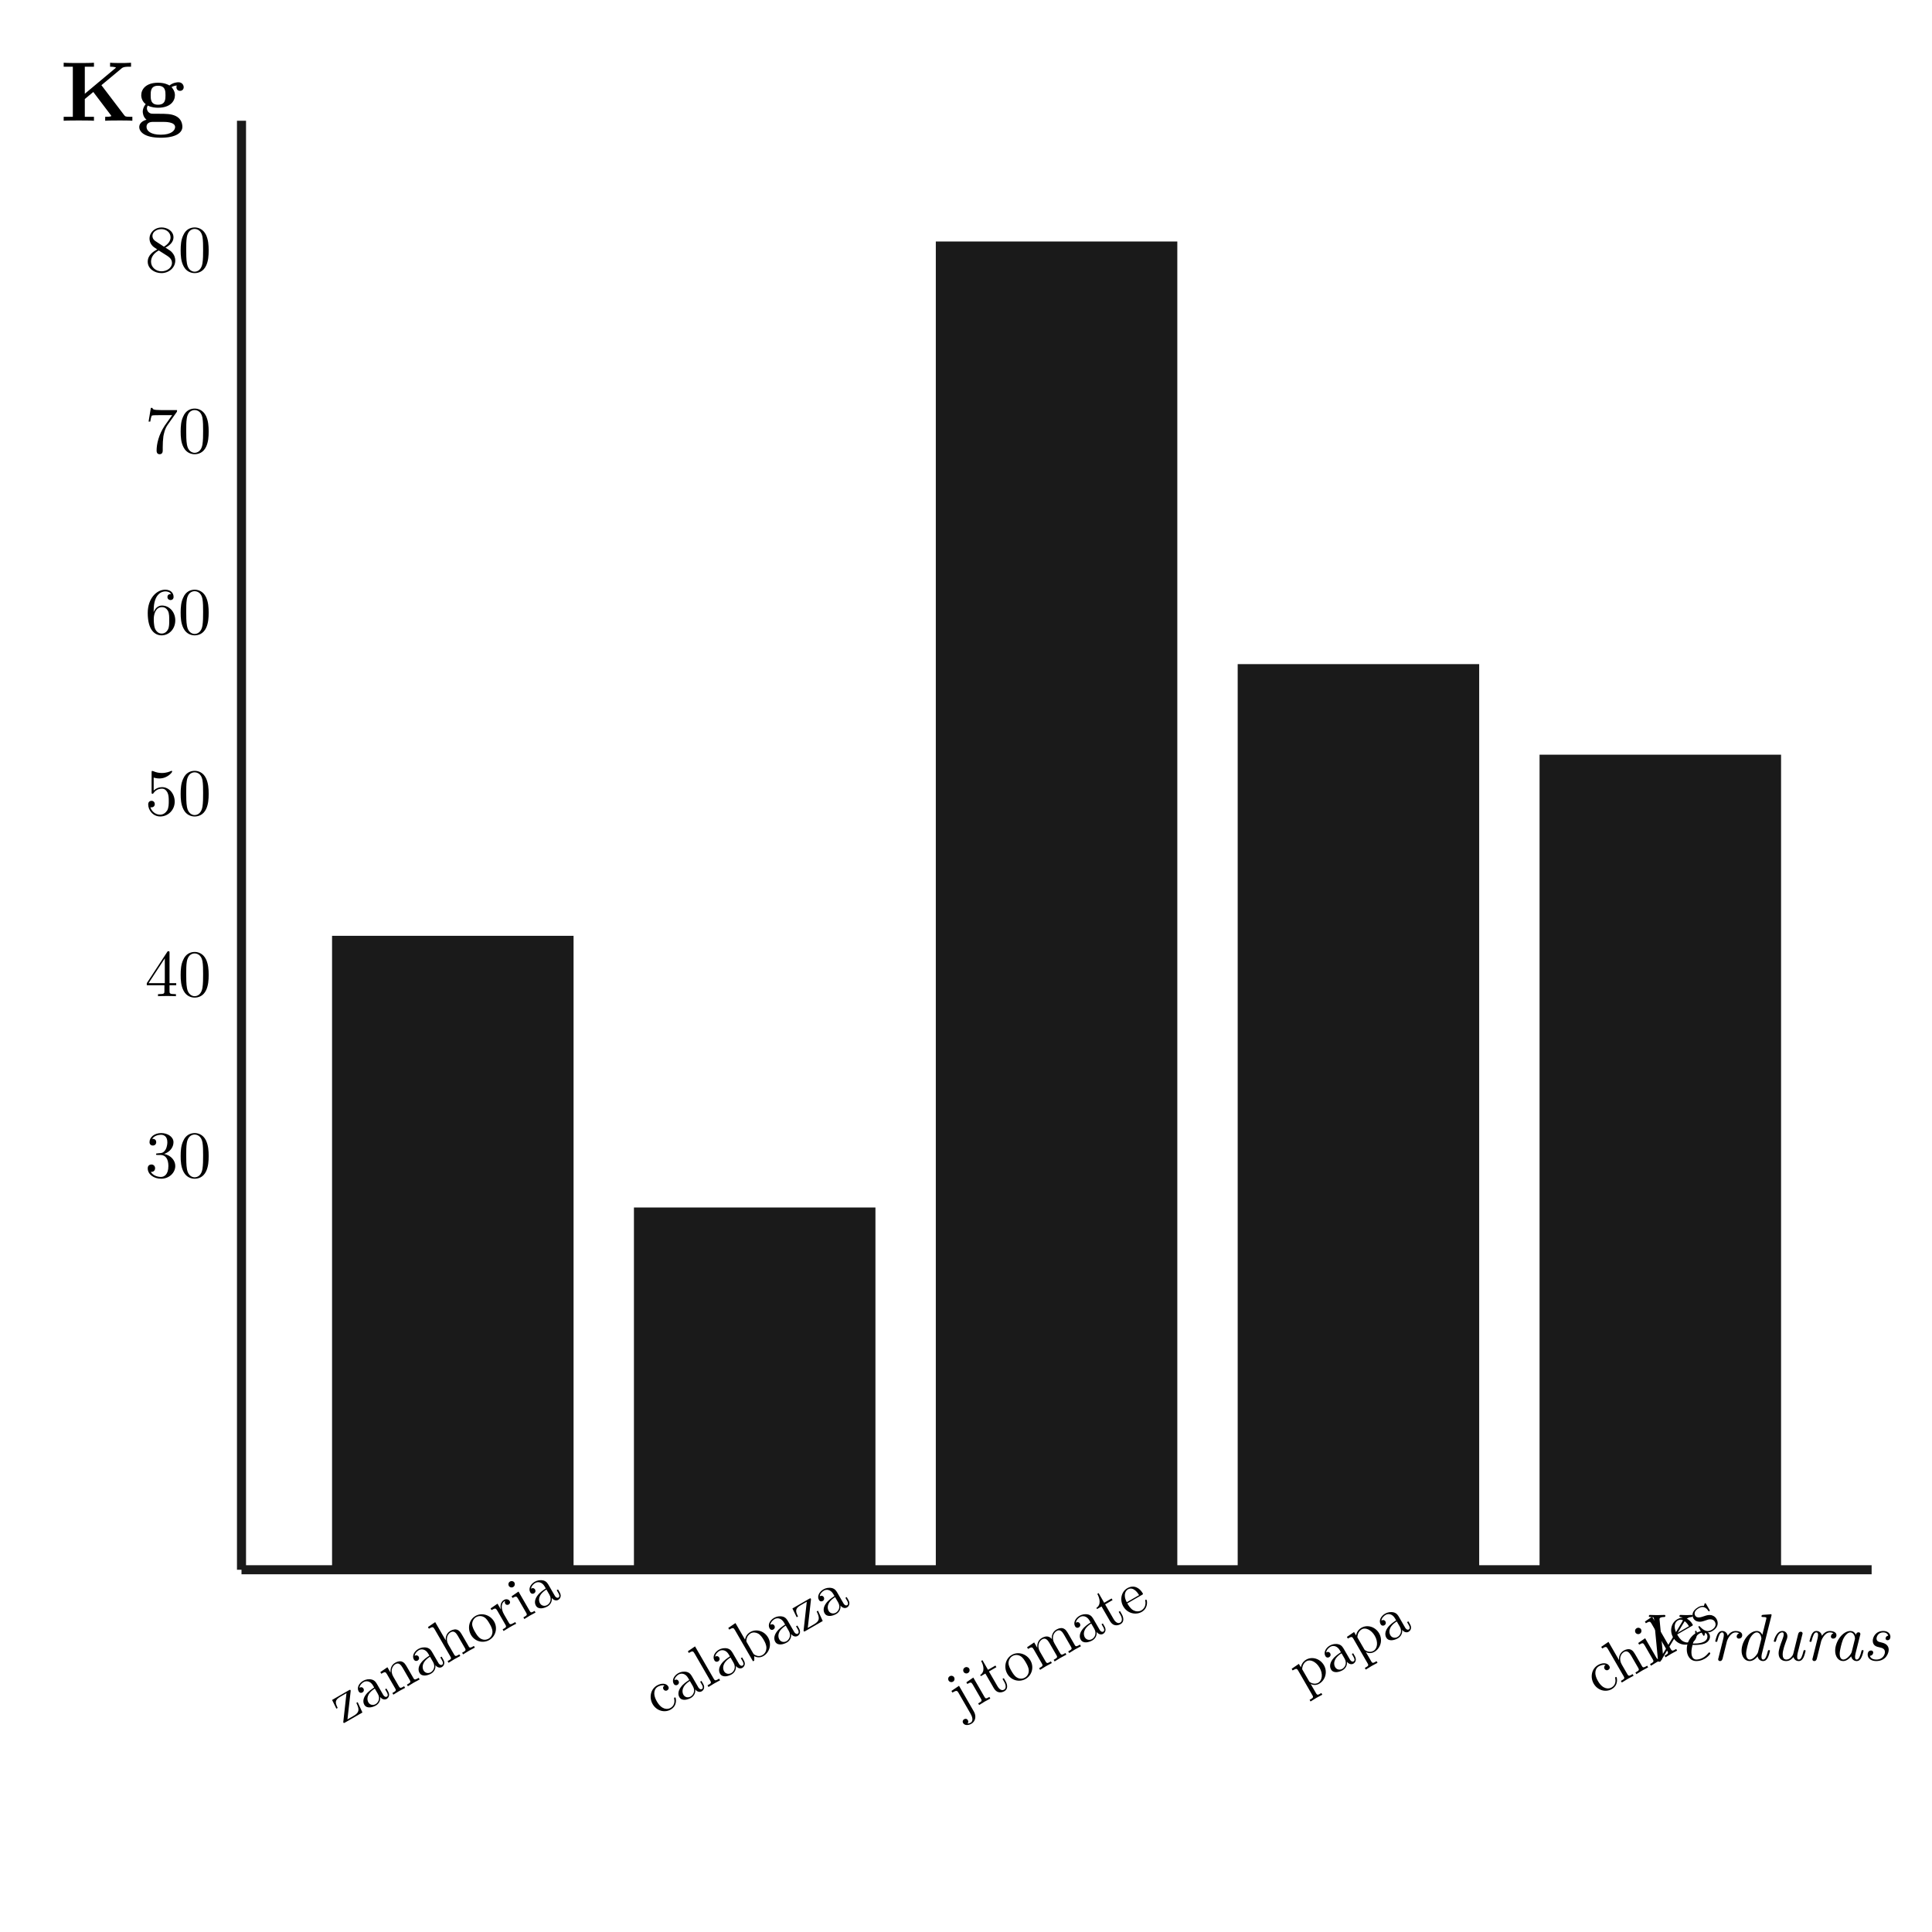
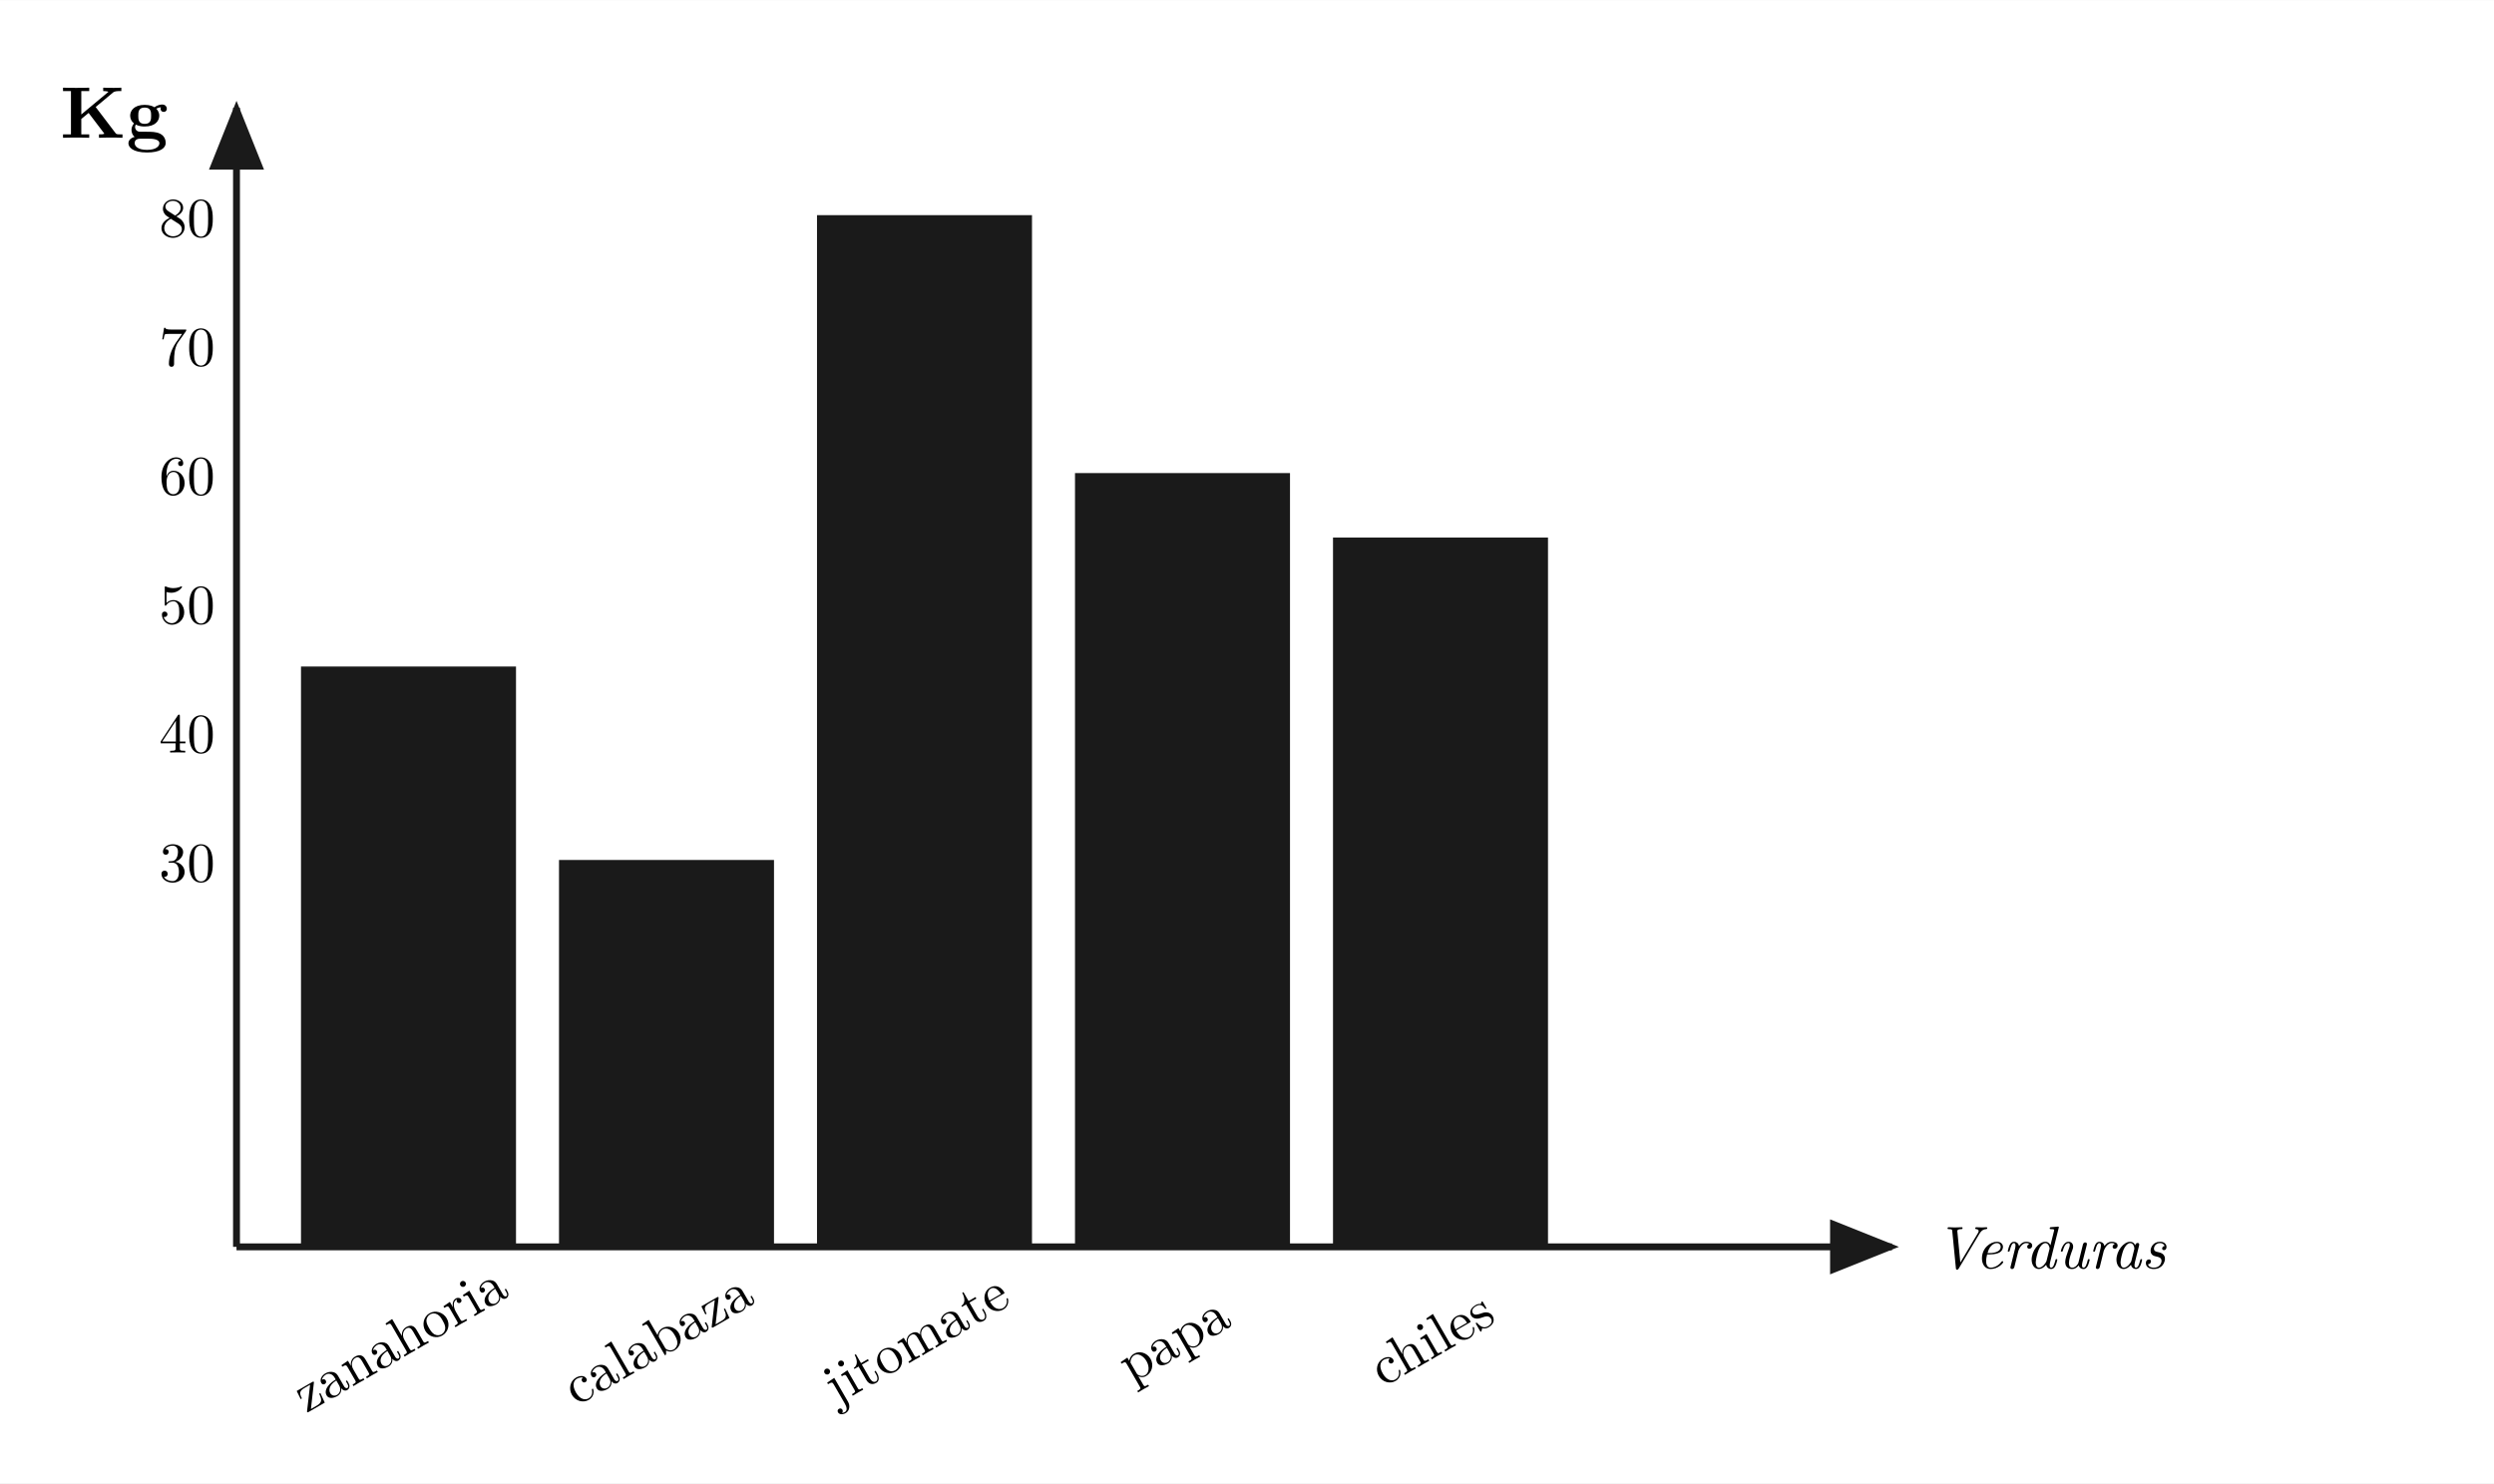
- <svg xmlns="http://www.w3.org/2000/svg" viewBox="0 0 320 320" width="320" height="320" font-family="'Latin Modern Roman', Georgia, 'Times New Roman', serif">
-   <rect width="320" height="320" fill="#ffffff" />
-   <text x="10" y="20" font-size="14" font-weight="700">Kg</text>
-   <line x1="40" y1="20" x2="40" y2="260" stroke="#1a1a1a" stroke-width="1.5" />
-   <line x1="40" y1="260" x2="310" y2="260" stroke="#1a1a1a" stroke-width="1.5" />
-   <g font-size="11">
-     <text x="35" y="195" text-anchor="end">30</text>
-     <text x="35" y="165" text-anchor="end">40</text>
-     <text x="35" y="135" text-anchor="end">50</text>
-     <text x="35" y="105" text-anchor="end">60</text>
-     <text x="35" y="75" text-anchor="end">70</text>
-     <text x="35" y="45" text-anchor="end">80</text>
+ <svg xmlns="http://www.w3.org/2000/svg" viewBox="0 0 580 345" width="600" height="357" font-family="'Latin Modern Roman', Georgia, 'Times New Roman', serif">
+   <rect width="580" height="345" fill="#ffffff" />
+   <defs>
+     <marker id="arrowA" markerWidth="10" markerHeight="8" refX="9" refY="4" orient="auto">
+       <polygon points="0,0 10,4 0,8" fill="#1a1a1a" />
+     </marker>
+   </defs>
+   <text x="14" y="32" font-size="17" font-weight="700">Kg</text>
+   <line x1="55" y1="290" x2="55" y2="25" stroke="#1a1a1a" stroke-width="1.6" marker-end="url(#arrowA)" />
+   <line x1="55" y1="290" x2="440" y2="290" stroke="#1a1a1a" stroke-width="1.6" marker-end="url(#arrowA)" />
+   <g font-size="13">
+     <text x="50" y="205" text-anchor="end">30</text>
+     <text x="50" y="175" text-anchor="end">40</text>
+     <text x="50" y="145" text-anchor="end">50</text>
+     <text x="50" y="115" text-anchor="end">60</text>
+     <text x="50" y="85" text-anchor="end">70</text>
+     <text x="50" y="55" text-anchor="end">80</text>
  </g>
-   <rect x="55" y="155" width="40" height="105" fill="#1a1a1a" />
-   <rect x="105" y="200" width="40" height="60" fill="#1a1a1a" />
-   <rect x="155" y="40" width="40" height="220" fill="#1a1a1a" />
-   <rect x="205" y="110" width="40" height="150" fill="#1a1a1a" />
-   <rect x="255" y="125" width="40" height="135" fill="#1a1a1a" />
-   <g font-size="10">
-     <text x="75" y="275" text-anchor="middle" transform="rotate(-30, 75, 275)">zanahoria</text>
-     <text x="125" y="275" text-anchor="middle" transform="rotate(-30, 125, 275)">calabaza</text>
-     <text x="175" y="275" text-anchor="middle" transform="rotate(-30, 175, 275)">jitomate</text>
-     <text x="225" y="275" text-anchor="middle" transform="rotate(-30, 225, 275)">papa</text>
-     <text x="275" y="275" text-anchor="middle" transform="rotate(-30, 275, 275)">chiles</text>
+   <rect x="70" y="155" width="50" height="135" fill="#1a1a1a" />
+   <rect x="130" y="200" width="50" height="90" fill="#1a1a1a" />
+   <rect x="190" y="50" width="50" height="240" fill="#1a1a1a" />
+   <rect x="250" y="110" width="50" height="180" fill="#1a1a1a" />
+   <rect x="310" y="125" width="50" height="165" fill="#1a1a1a" />
+   <g font-size="13">
+     <text x="95" y="315" text-anchor="middle" transform="rotate(-30, 95, 315)">zanahoria</text>
+     <text x="155" y="315" text-anchor="middle" transform="rotate(-30, 155, 315)">calabaza</text>
+     <text x="215" y="315" text-anchor="middle" transform="rotate(-30, 215, 315)">jitomate</text>
+     <text x="275" y="315" text-anchor="middle" transform="rotate(-30, 275, 315)">papa</text>
+     <text x="335" y="315" text-anchor="middle" transform="rotate(-30, 335, 315)">chiles</text>
  </g>
-   <text x="313" y="275" font-size="11" font-style="italic" text-anchor="end">Verduras</text>
+   <text x="450" y="295" font-size="14" font-style="italic">Verduras</text>
</svg>
